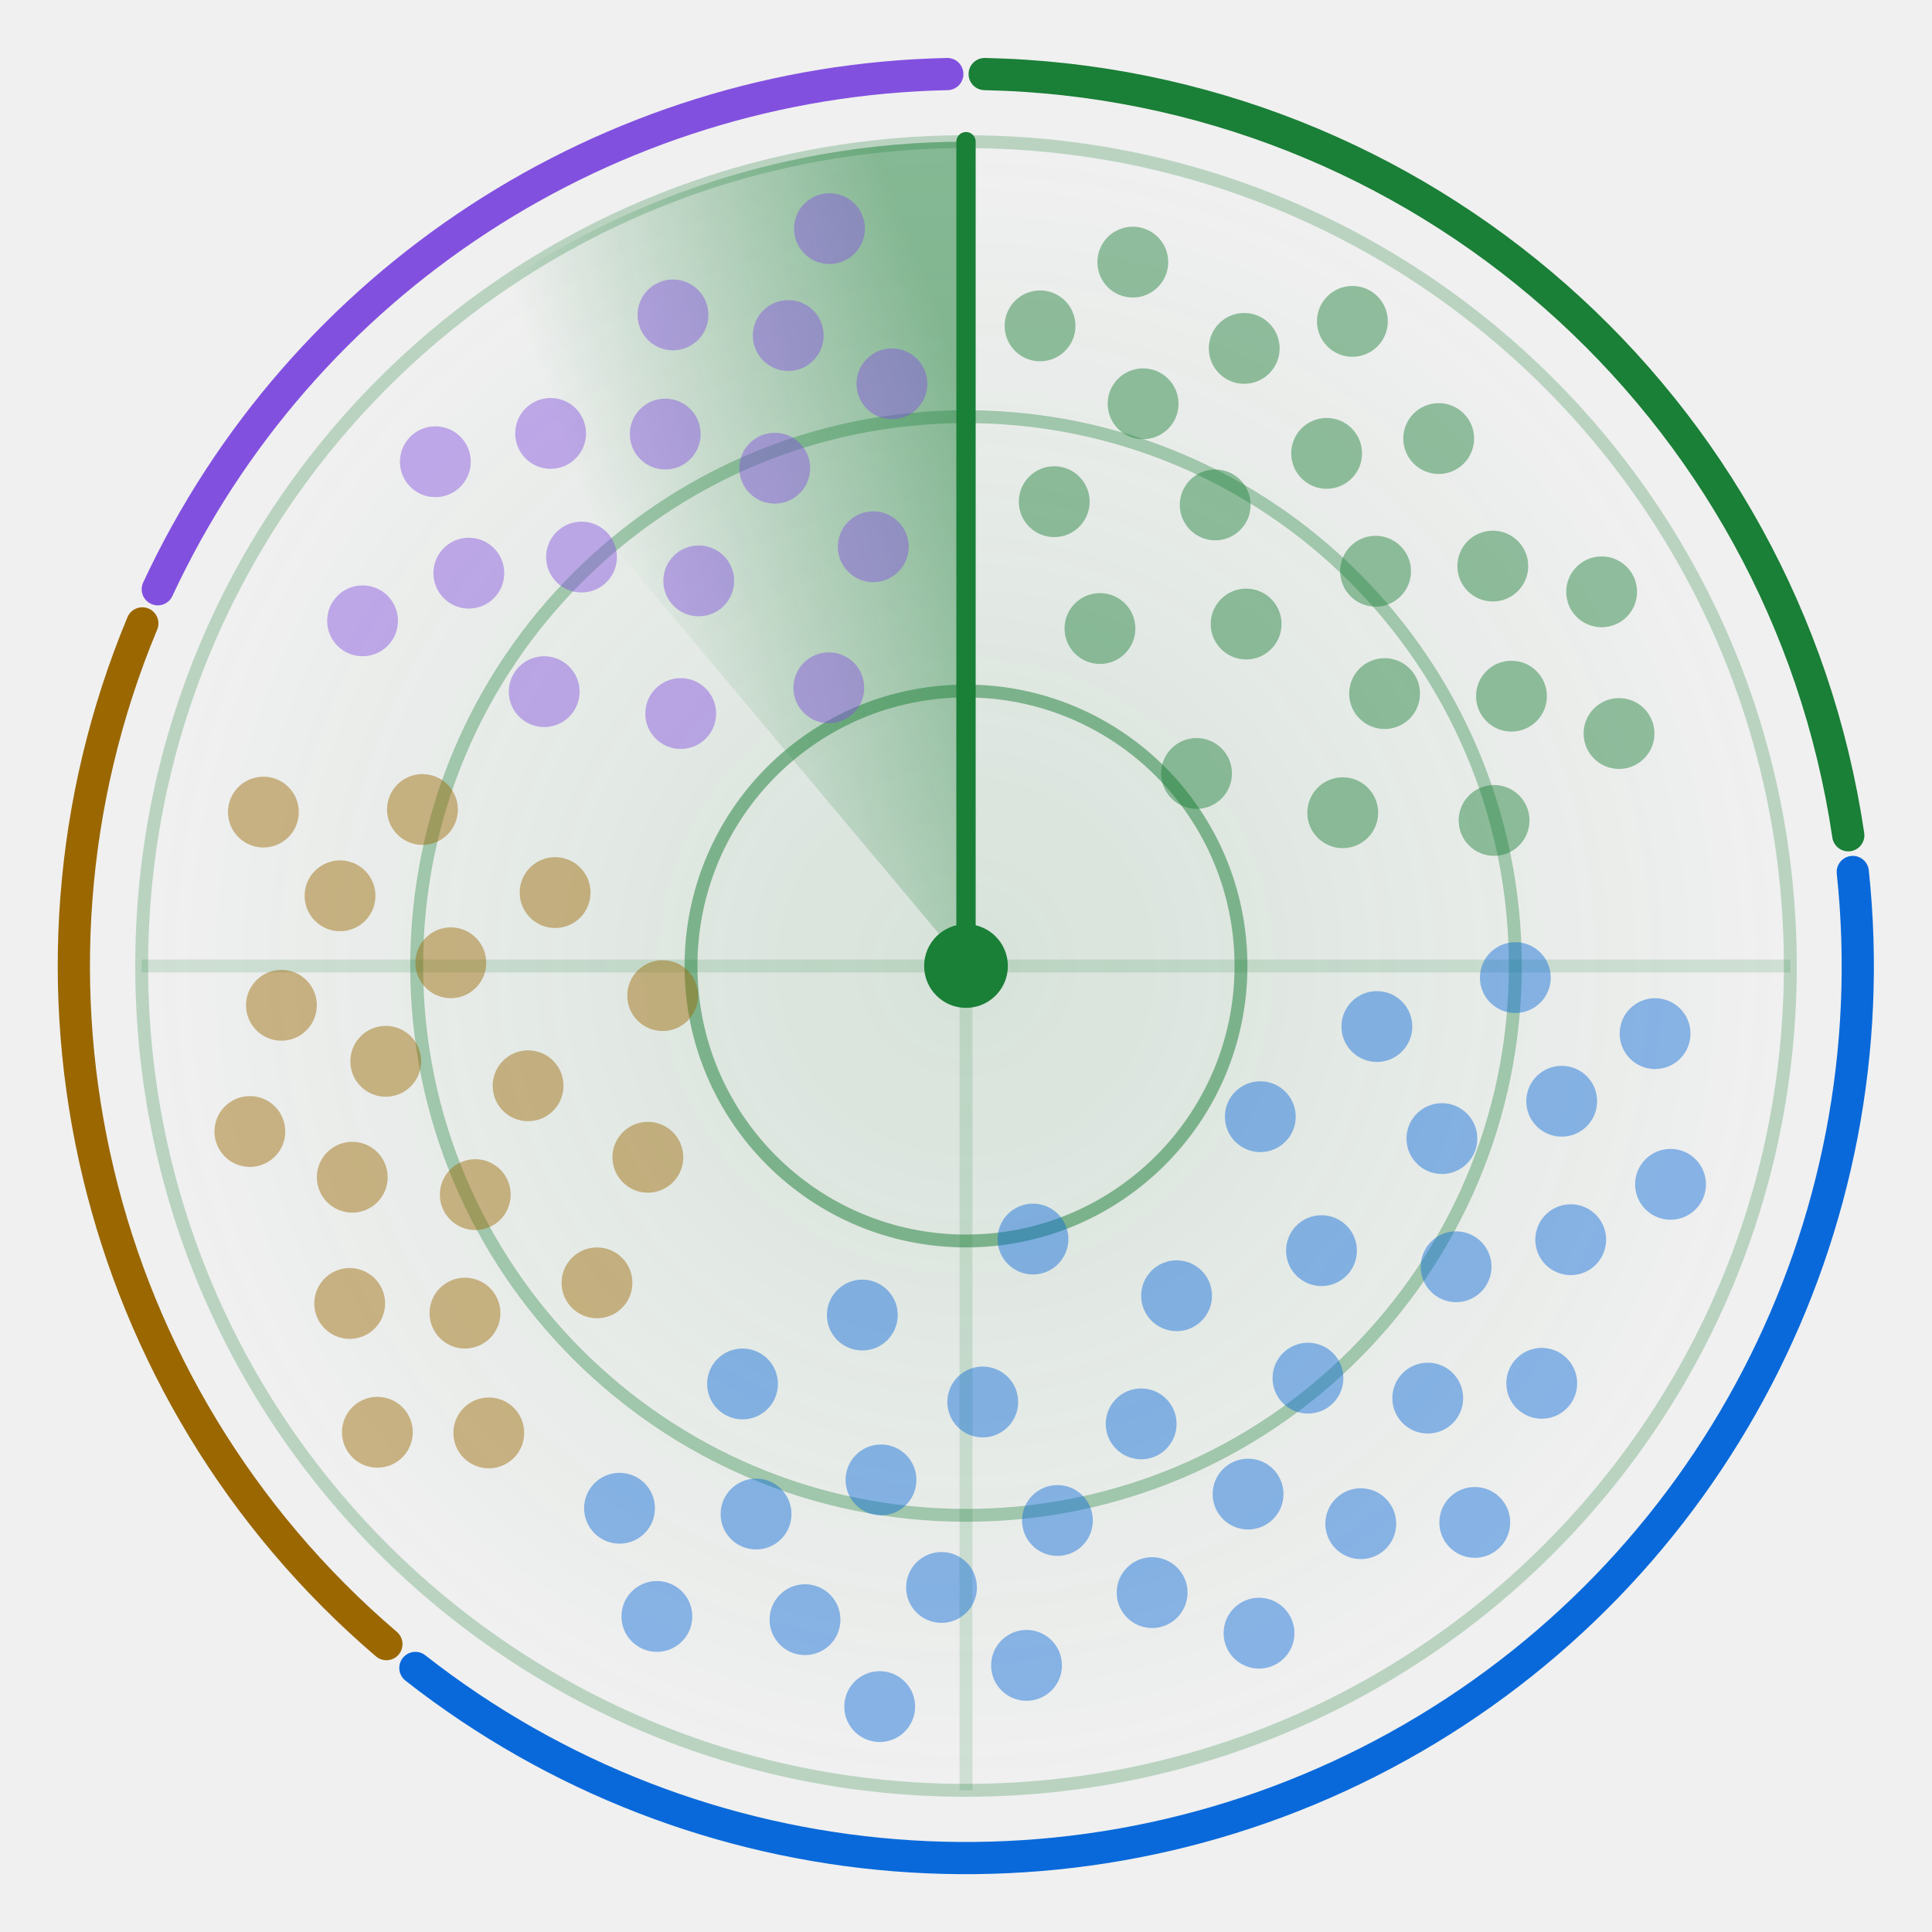
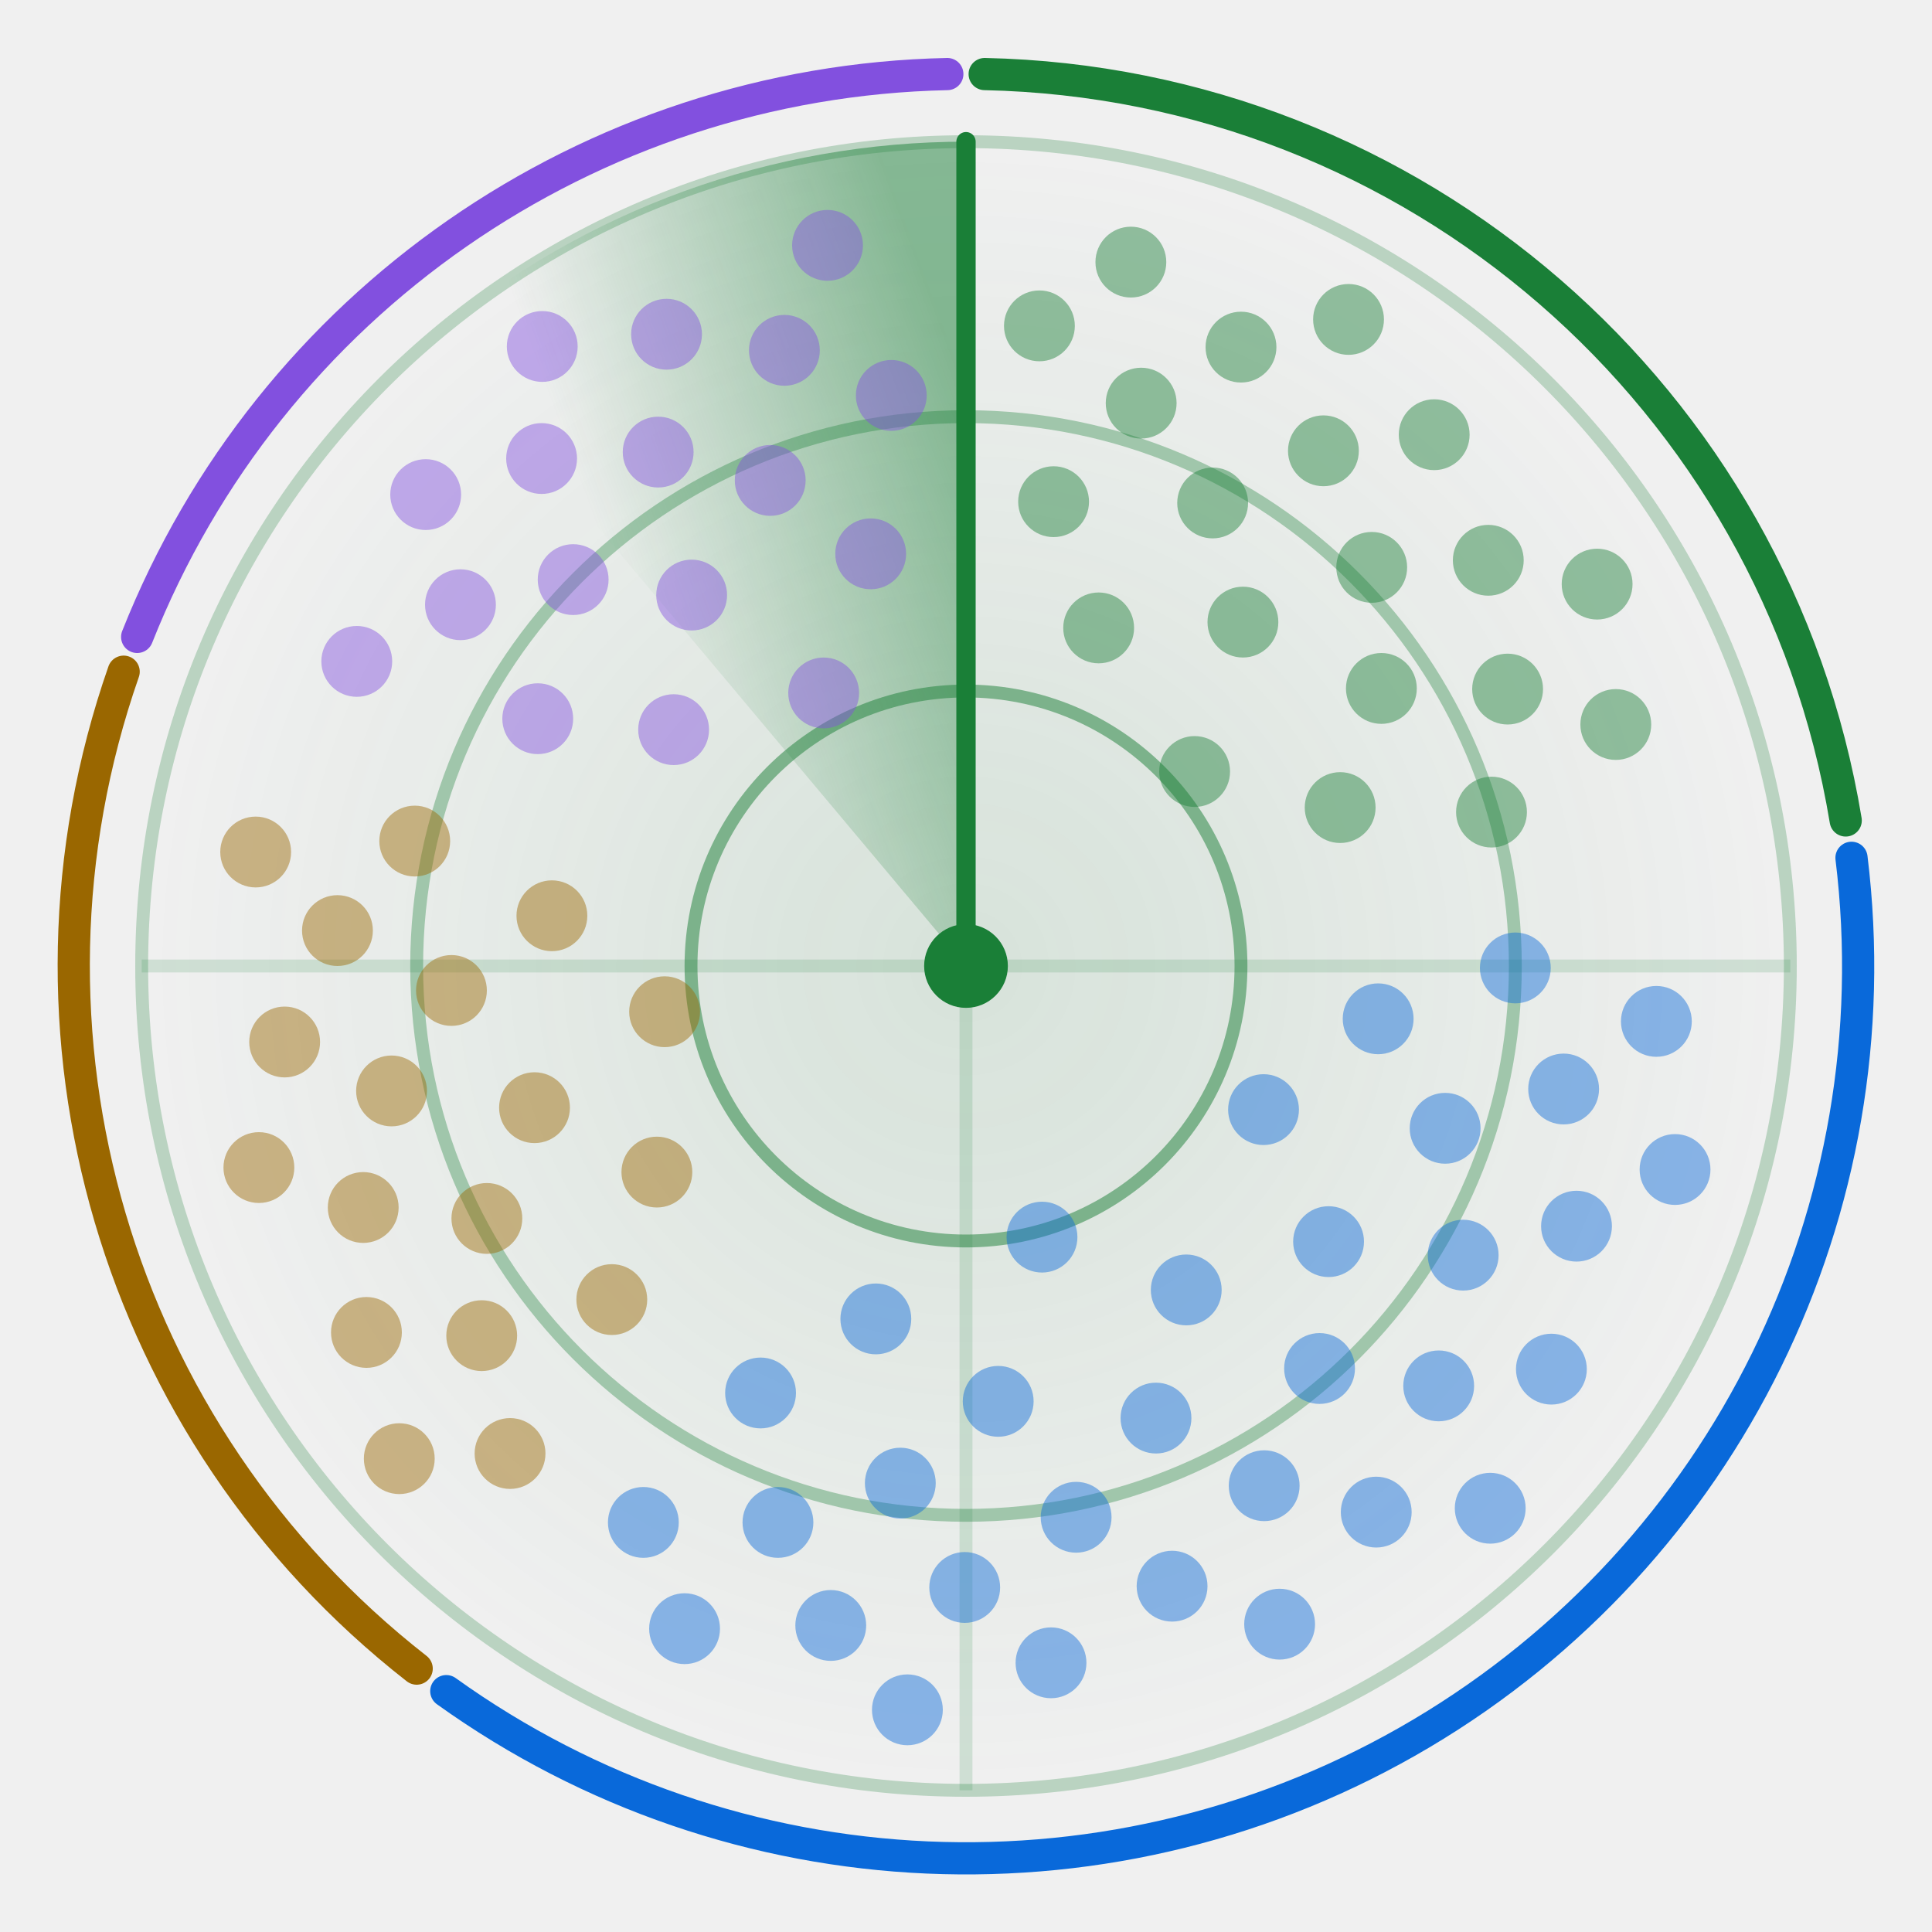
<svg xmlns="http://www.w3.org/2000/svg" width="300" height="300" viewBox="0 0 300 300" role="img" aria-labelledby="title">
  <style>.card{fill:#ffffff;stroke:#d1d9e0}.t{fill:#1f2328}.m{fill:#59636e}.ring{stroke:#1a7f37}.hub{fill:#1a7f37}.beam{stroke:#1a7f37}.s0,.s1,.g0,.g1{stop-color:#1a7f37}.a0{stop-color:#1a7f37}.a1{stop-color:#0969da}.dot.agents,.key.agents{fill:#1a7f37}.rim.agents{stroke:#1a7f37}.dot.apis,.key.apis{fill:#0969da}.rim.apis{stroke:#0969da}.dot.trials,.key.trials{fill:#9a6700}.rim.trials{stroke:#9a6700}.dot.aggregators,.key.aggregators{fill:#8250df}.rim.aggregators{stroke:#8250df}@media (prefers-color-scheme: dark) {.card{fill:#0d1117;stroke:#3d444d}.t{fill:#f0f6fc}.m{fill:#9198a1}.ring{stroke:#3fb950}.hub{fill:#3fb950}.beam{stroke:#3fb950}.s0,.s1,.g0,.g1{stop-color:#3fb950}.a0{stop-color:#3fb950}.a1{stop-color:#4493f8}.dot.agents,.key.agents{fill:#3fb950}.rim.agents{stroke:#3fb950}.dot.apis,.key.apis{fill:#4493f8}.rim.apis{stroke:#4493f8}.dot.trials,.key.trials{fill:#d29922}.rim.trials{stroke:#d29922}.dot.aggregators,.key.aggregators{fill:#ab7df8}.rim.aggregators{stroke:#ab7df8}}.rim{fill:none}.s0{stop-opacity:.5}.s1,.g1{stop-opacity:0}.g0{stop-opacity:.12}.dot{opacity:.45;animation:ping 6s linear infinite}@keyframes ping{0%,4%{opacity:1}55%,100%{opacity:.45}}.turning{animation:turn 6s linear infinite}@keyframes turn{to{transform:rotate(360deg)}}@media (prefers-reduced-motion: reduce) {.dot { animation: none; opacity: 1 } .turning { animation: none }}</style>
  <defs>
    <radialGradient id="glow">
      <stop class="g0" offset="0" />
      <stop class="g1" offset="1" />
    </radialGradient>
  </defs>
  <circle cx="150.0" cy="150.0" r="128.0" fill="url(#glow)" />
  <circle class="ring" cx="150.0" cy="150.0" r="42.7" fill="none" stroke-width="2" stroke-opacity=".5" />
  <circle class="ring" cx="150.0" cy="150.0" r="85.3" fill="none" stroke-width="2" stroke-opacity=".35" />
  <circle class="ring" cx="150.0" cy="150.0" r="128.0" fill="none" stroke-width="2" stroke-opacity=".25" />
  <path class="ring" d="M22.0 150.0H278.0M150.0 22.0V278.0" stroke-width="2" stroke-opacity=".15" />
-   <path class="rim agents" d="M152.9 11.5A138.5 138.5 0 0 1 287.0 129.7" stroke-width="5" stroke-linecap="round" />
-   <path class="rim apis" d="M287.7 135.4A138.5 138.5 0 0 1 64.5 259.0" stroke-width="5" stroke-linecap="round" />
-   <path class="rim trials" d="M60.0 255.3A138.5 138.5 0 0 1 22.1 96.8" stroke-width="5" stroke-linecap="round" />
-   <path class="rim aggregators" d="M24.5 91.5A138.5 138.5 0 0 1 147.1 11.5" stroke-width="5" stroke-linecap="round" />
+   <path class="rim agents" d="M152.9 11.5A138.5 138.5 0 0 1 286.6 127.4" stroke-width="5" stroke-linecap="round" />
+   <path class="rim apis" d="M287.5 133.2A138.5 138.5 0 0 1 69.3 262.6" stroke-width="5" stroke-linecap="round" />
+   <path class="rim trials" d="M64.7 259.1A138.5 138.5 0 0 1 19.2 104.3" stroke-width="5" stroke-linecap="round" />
+   <path class="rim aggregators" d="M21.3 98.9A138.5 138.5 0 0 1 147.1 11.5" stroke-width="5" stroke-linecap="round" />
  <defs>
    <linearGradient id="sweep" gradientUnits="userSpaceOnUse" x1="150.0" y1="60.4" x2="92.4" y2="81.4">
      <stop class="s0" offset="0" />
      <stop class="s1" offset="1" />
    </linearGradient>
  </defs>
  <g class="turning" style="transform-origin:150.0px 150.0px">
    <path fill="url(#sweep)" d="M150.0 150.0L67.7 51.9A128.0 128.0 0 0 1 150.0 22.0Z" />
    <line class="beam" x1="150.0" y1="150.0" x2="150.0" y2="22.0" stroke-width="3" stroke-linecap="round" />
  </g>
-   <circle class="dot agents" cx="185.8" cy="120.1" r="5.5" style="animation-delay:0.84s" />
-   <circle class="dot agents" cx="170.8" cy="97.6" r="5.5" style="animation-delay:0.36s" />
-   <circle class="dot agents" cx="208.5" cy="126.2" r="5.5" style="animation-delay:1.13s" />
-   <circle class="dot agents" cx="193.5" cy="96.9" r="5.5" style="animation-delay:0.65s" />
-   <circle class="dot agents" cx="163.7" cy="77.9" r="5.5" style="animation-delay:0.18s" />
-   <circle class="dot agents" cx="215.0" cy="107.7" r="5.5" style="animation-delay:0.95s" />
-   <circle class="dot agents" cx="188.7" cy="78.4" r="5.5" style="animation-delay:0.47s" />
-   <circle class="dot agents" cx="232.0" cy="127.4" r="5.5" style="animation-delay:1.24s" />
-   <circle class="dot agents" cx="213.6" cy="88.7" r="5.5" style="animation-delay:0.77s" />
-   <circle class="dot agents" cx="177.5" cy="62.7" r="5.5" style="animation-delay:0.29s" />
-   <circle class="dot agents" cx="234.7" cy="108.1" r="5.5" style="animation-delay:1.06s" />
-   <circle class="dot agents" cx="206.0" cy="70.4" r="5.5" style="animation-delay:0.59s" />
-   <circle class="dot agents" cx="161.5" cy="50.6" r="5.5" style="animation-delay:0.11s" />
-   <circle class="dot agents" cx="231.8" cy="87.9" r="5.5" style="animation-delay:0.88s" />
-   <circle class="dot agents" cx="193.2" cy="54.1" r="5.5" style="animation-delay:0.40s" />
-   <circle class="dot agents" cx="251.4" cy="113.9" r="5.5" style="animation-delay:1.17s" />
-   <circle class="dot agents" cx="223.4" cy="68.1" r="5.5" style="animation-delay:0.70s" />
-   <circle class="dot agents" cx="175.9" cy="40.7" r="5.5" style="animation-delay:0.22s" />
-   <circle class="dot agents" cx="248.7" cy="91.9" r="5.5" style="animation-delay:0.99s" />
-   <circle class="dot agents" cx="210.0" cy="49.9" r="5.5" style="animation-delay:0.52s" />
-   <circle class="dot apis" cx="160.4" cy="192.4" r="5.5" style="animation-delay:2.77s" />
-   <circle class="dot apis" cx="195.7" cy="173.4" r="5.5" style="animation-delay:1.95s" />
-   <circle class="dot apis" cx="133.9" cy="204.2" r="5.5" style="animation-delay:3.28s" />
-   <circle class="dot apis" cx="182.7" cy="201.2" r="5.5" style="animation-delay:2.46s" />
-   <circle class="dot apis" cx="213.8" cy="159.4" r="5.5" style="animation-delay:1.64s" />
-   <circle class="dot apis" cx="152.6" cy="217.7" r="5.5" style="animation-delay:2.96s" />
-   <circle class="dot apis" cx="205.2" cy="194.2" r="5.5" style="animation-delay:2.14s" />
-   <circle class="dot apis" cx="115.3" cy="214.9" r="5.5" style="animation-delay:3.47s" />
-   <circle class="dot apis" cx="177.2" cy="221.1" r="5.5" style="animation-delay:2.65s" />
-   <circle class="dot apis" cx="223.9" cy="176.8" r="5.5" style="animation-delay:1.83s" />
-   <circle class="dot apis" cx="136.8" cy="229.8" r="5.5" style="animation-delay:3.16s" />
-   <circle class="dot apis" cx="203.1" cy="214.0" r="5.5" style="animation-delay:2.34s" />
-   <circle class="dot apis" cx="235.3" cy="151.8" r="5.5" style="animation-delay:1.52s" />
-   <circle class="dot apis" cx="164.2" cy="236.1" r="5.5" style="animation-delay:2.84s" />
-   <circle class="dot apis" cx="226.1" cy="196.7" r="5.5" style="animation-delay:2.03s" />
-   <circle class="dot apis" cx="117.4" cy="235.1" r="5.5" style="animation-delay:3.35s" />
-   <circle class="dot apis" cx="193.8" cy="232.0" r="5.5" style="animation-delay:2.53s" />
-   <circle class="dot apis" cx="242.5" cy="171.0" r="5.5" style="animation-delay:1.71s" />
-   <circle class="dot apis" cx="146.2" cy="246.5" r="5.5" style="animation-delay:3.04s" />
-   <circle class="dot apis" cx="221.7" cy="217.1" r="5.5" style="animation-delay:2.22s" />
-   <circle class="dot apis" cx="96.2" cy="234.2" r="5.5" style="animation-delay:3.54s" />
-   <circle class="dot apis" cx="178.9" cy="247.3" r="5.5" style="animation-delay:2.72s" />
-   <circle class="dot apis" cx="243.9" cy="192.5" r="5.5" style="animation-delay:1.91s" />
-   <circle class="dot apis" cx="125.0" cy="251.5" r="5.5" style="animation-delay:3.23s" />
-   <circle class="dot apis" cx="211.3" cy="236.6" r="5.5" style="animation-delay:2.41s" />
-   <circle class="dot apis" cx="257.0" cy="160.5" r="5.5" style="animation-delay:1.59s" />
-   <circle class="dot apis" cx="159.4" cy="258.6" r="5.5" style="animation-delay:2.92s" />
-   <circle class="dot apis" cx="239.4" cy="214.8" r="5.5" style="animation-delay:2.10s" />
-   <circle class="dot apis" cx="102.0" cy="251.0" r="5.5" style="animation-delay:3.42s" />
-   <circle class="dot apis" cx="195.5" cy="253.6" r="5.5" style="animation-delay:2.61s" />
-   <circle class="dot apis" cx="259.4" cy="183.9" r="5.5" style="animation-delay:1.79s" />
-   <circle class="dot apis" cx="136.6" cy="265.0" r="5.5" style="animation-delay:3.11s" />
-   <circle class="dot apis" cx="229.0" cy="236.4" r="5.5" style="animation-delay:2.29s" />
-   <circle class="dot trials" cx="102.9" cy="154.6" r="5.5" style="animation-delay:4.41s" />
-   <circle class="dot trials" cx="100.6" cy="179.7" r="5.5" style="animation-delay:3.98s" />
-   <circle class="dot trials" cx="86.2" cy="138.6" r="5.5" style="animation-delay:4.67s" />
-   <circle class="dot trials" cx="82.0" cy="168.6" r="5.5" style="animation-delay:4.24s" />
-   <circle class="dot trials" cx="92.7" cy="199.2" r="5.5" style="animation-delay:3.82s" />
-   <circle class="dot trials" cx="70.0" cy="149.5" r="5.5" style="animation-delay:4.51s" />
-   <circle class="dot trials" cx="73.8" cy="185.5" r="5.5" style="animation-delay:4.08s" />
-   <circle class="dot trials" cx="65.6" cy="125.7" r="5.5" style="animation-delay:4.77s" />
-   <circle class="dot trials" cx="59.9" cy="164.8" r="5.5" style="animation-delay:4.34s" />
-   <circle class="dot trials" cx="72.2" cy="203.9" r="5.5" style="animation-delay:3.92s" />
-   <circle class="dot trials" cx="52.8" cy="139.1" r="5.5" style="animation-delay:4.61s" />
-   <circle class="dot trials" cx="54.7" cy="182.8" r="5.5" style="animation-delay:4.18s" />
-   <circle class="dot trials" cx="75.9" cy="222.5" r="5.5" style="animation-delay:3.76s" />
-   <circle class="dot trials" cx="43.7" cy="156.1" r="5.5" style="animation-delay:4.44s" />
-   <circle class="dot trials" cx="54.3" cy="202.4" r="5.5" style="animation-delay:4.02s" />
-   <circle class="dot trials" cx="40.9" cy="126.1" r="5.5" style="animation-delay:4.71s" />
-   <circle class="dot trials" cx="38.8" cy="175.7" r="5.5" style="animation-delay:4.28s" />
-   <circle class="dot trials" cx="58.6" cy="222.4" r="5.5" style="animation-delay:3.86s" />
-   <circle class="dot aggregators" cx="128.7" cy="106.8" r="5.5" style="animation-delay:5.56s" />
-   <circle class="dot aggregators" cx="105.7" cy="110.8" r="5.5" style="animation-delay:5.19s" />
-   <circle class="dot aggregators" cx="135.6" cy="84.9" r="5.5" style="animation-delay:5.79s" />
-   <circle class="dot aggregators" cx="108.5" cy="90.2" r="5.5" style="animation-delay:5.42s" />
-   <circle class="dot aggregators" cx="84.5" cy="107.4" r="5.5" style="animation-delay:5.05s" />
-   <circle class="dot aggregators" cx="120.3" cy="72.7" r="5.5" style="animation-delay:5.65s" />
-   <circle class="dot aggregators" cx="90.3" cy="86.5" r="5.5" style="animation-delay:5.28s" />
-   <circle class="dot aggregators" cx="138.5" cy="59.6" r="5.5" style="animation-delay:5.88s" />
-   <circle class="dot aggregators" cx="103.3" cy="67.4" r="5.5" style="animation-delay:5.51s" />
-   <circle class="dot aggregators" cx="72.8" cy="89.0" r="5.5" style="animation-delay:5.14s" />
-   <circle class="dot aggregators" cx="122.4" cy="52.1" r="5.5" style="animation-delay:5.74s" />
-   <circle class="dot aggregators" cx="85.5" cy="67.3" r="5.5" style="animation-delay:5.37s" />
-   <circle class="dot aggregators" cx="56.3" cy="96.4" r="5.5" style="animation-delay:5.00s" />
-   <circle class="dot aggregators" cx="104.5" cy="48.9" r="5.5" style="animation-delay:5.60s" />
-   <circle class="dot aggregators" cx="67.6" cy="71.7" r="5.5" style="animation-delay:5.23s" />
-   <circle class="dot aggregators" cx="128.8" cy="35.5" r="5.5" style="animation-delay:5.83s" />
+   <circle class="dot agents" cx="185.5" cy="119.8" r="5.5" style="animation-delay:0.83s" />
+   <circle class="dot agents" cx="170.6" cy="97.5" r="5.5" style="animation-delay:0.36s" />
+   <circle class="dot agents" cx="208.1" cy="125.4" r="5.5" style="animation-delay:1.12s" />
+   <circle class="dot agents" cx="193.0" cy="96.6" r="5.5" style="animation-delay:0.65s" />
+   <circle class="dot agents" cx="163.6" cy="77.9" r="5.5" style="animation-delay:0.18s" />
+   <circle class="dot agents" cx="214.5" cy="106.9" r="5.5" style="animation-delay:0.94s" />
+   <circle class="dot agents" cx="188.3" cy="78.1" r="5.5" style="animation-delay:0.47s" />
+   <circle class="dot agents" cx="231.6" cy="126.1" r="5.5" style="animation-delay:1.23s" />
+   <circle class="dot agents" cx="213.0" cy="88.1" r="5.5" style="animation-delay:0.76s" />
+   <circle class="dot agents" cx="177.2" cy="62.6" r="5.5" style="animation-delay:0.29s" />
+   <circle class="dot agents" cx="234.1" cy="107.0" r="5.5" style="animation-delay:1.05s" />
+   <circle class="dot agents" cx="205.5" cy="70.0" r="5.5" style="animation-delay:0.58s" />
+   <circle class="dot agents" cx="161.4" cy="50.6" r="5.5" style="animation-delay:0.11s" />
+   <circle class="dot agents" cx="231.1" cy="87.0" r="5.5" style="animation-delay:0.87s" />
+   <circle class="dot agents" cx="192.7" cy="53.9" r="5.5" style="animation-delay:0.40s" />
+   <circle class="dot agents" cx="250.9" cy="112.5" r="5.5" style="animation-delay:1.16s" />
+   <circle class="dot agents" cx="222.7" cy="67.5" r="5.5" style="animation-delay:0.69s" />
+   <circle class="dot agents" cx="175.6" cy="40.7" r="5.5" style="animation-delay:0.22s" />
+   <circle class="dot agents" cx="248.0" cy="90.7" r="5.5" style="animation-delay:0.98s" />
+   <circle class="dot agents" cx="209.4" cy="49.6" r="5.5" style="animation-delay:0.51s" />
+   <circle class="dot apis" cx="161.8" cy="192.1" r="5.5" style="animation-delay:2.74s" />
+   <circle class="dot apis" cx="196.2" cy="172.3" r="5.5" style="animation-delay:1.93s" />
+   <circle class="dot apis" cx="136.0" cy="204.8" r="5.5" style="animation-delay:3.24s" />
+   <circle class="dot apis" cx="184.2" cy="200.3" r="5.5" style="animation-delay:2.43s" />
+   <circle class="dot apis" cx="214.0" cy="158.2" r="5.5" style="animation-delay:1.62s" />
+   <circle class="dot apis" cx="155.0" cy="217.6" r="5.5" style="animation-delay:2.93s" />
+   <circle class="dot apis" cx="206.3" cy="192.8" r="5.5" style="animation-delay:2.12s" />
+   <circle class="dot apis" cx="118.1" cy="216.3" r="5.5" style="animation-delay:3.43s" />
+   <circle class="dot apis" cx="179.5" cy="220.2" r="5.5" style="animation-delay:2.62s" />
+   <circle class="dot apis" cx="224.4" cy="175.2" r="5.5" style="animation-delay:1.81s" />
+   <circle class="dot apis" cx="139.8" cy="230.3" r="5.5" style="animation-delay:3.12s" />
+   <circle class="dot apis" cx="204.9" cy="212.5" r="5.5" style="animation-delay:2.31s" />
+   <circle class="dot apis" cx="235.3" cy="150.3" r="5.5" style="animation-delay:1.50s" />
+   <circle class="dot apis" cx="167.1" cy="235.6" r="5.5" style="animation-delay:2.81s" />
+   <circle class="dot apis" cx="227.2" cy="194.9" r="5.5" style="animation-delay:2.00s" />
+   <circle class="dot apis" cx="120.8" cy="236.4" r="5.5" style="animation-delay:3.31s" />
+   <circle class="dot apis" cx="196.3" cy="230.7" r="5.5" style="animation-delay:2.50s" />
+   <circle class="dot apis" cx="242.8" cy="169.1" r="5.5" style="animation-delay:1.69s" />
+   <circle class="dot apis" cx="149.8" cy="246.5" r="5.5" style="animation-delay:3.00s" />
+   <circle class="dot apis" cx="223.4" cy="215.2" r="5.5" style="animation-delay:2.19s" />
+   <circle class="dot apis" cx="99.9" cy="236.4" r="5.5" style="animation-delay:3.50s" />
+   <circle class="dot apis" cx="182.0" cy="246.3" r="5.5" style="animation-delay:2.69s" />
+   <circle class="dot apis" cx="244.8" cy="190.4" r="5.5" style="animation-delay:1.88s" />
+   <circle class="dot apis" cx="129.0" cy="252.4" r="5.5" style="animation-delay:3.19s" />
+   <circle class="dot apis" cx="213.7" cy="234.8" r="5.5" style="animation-delay:2.38s" />
+   <circle class="dot apis" cx="257.2" cy="158.6" r="5.5" style="animation-delay:1.58s" />
+   <circle class="dot apis" cx="163.2" cy="258.2" r="5.5" style="animation-delay:2.88s" />
+   <circle class="dot apis" cx="240.9" cy="212.6" r="5.5" style="animation-delay:2.08s" />
+   <circle class="dot apis" cx="106.3" cy="252.9" r="5.5" style="animation-delay:3.38s" />
+   <circle class="dot apis" cx="198.7" cy="252.2" r="5.5" style="animation-delay:2.58s" />
+   <circle class="dot apis" cx="260.1" cy="181.6" r="5.5" style="animation-delay:1.77s" />
+   <circle class="dot apis" cx="140.9" cy="265.5" r="5.5" style="animation-delay:3.08s" />
+   <circle class="dot apis" cx="231.4" cy="234.2" r="5.5" style="animation-delay:2.27s" />
+   <circle class="dot trials" cx="103.2" cy="157.1" r="5.5" style="animation-delay:4.36s" />
+   <circle class="dot trials" cx="102.0" cy="182.0" r="5.5" style="animation-delay:3.94s" />
+   <circle class="dot trials" cx="85.7" cy="142.2" r="5.5" style="animation-delay:4.61s" />
+   <circle class="dot trials" cx="83.0" cy="172.0" r="5.5" style="animation-delay:4.20s" />
+   <circle class="dot trials" cx="95.0" cy="201.8" r="5.5" style="animation-delay:3.78s" />
+   <circle class="dot trials" cx="70.1" cy="153.8" r="5.5" style="animation-delay:4.46s" />
+   <circle class="dot trials" cx="75.6" cy="189.2" r="5.5" style="animation-delay:4.04s" />
+   <circle class="dot trials" cx="64.4" cy="130.6" r="5.5" style="animation-delay:4.71s" />
+   <circle class="dot trials" cx="60.8" cy="169.4" r="5.5" style="animation-delay:4.30s" />
+   <circle class="dot trials" cx="74.8" cy="207.4" r="5.5" style="animation-delay:3.88s" />
+   <circle class="dot trials" cx="52.4" cy="144.5" r="5.5" style="animation-delay:4.55s" />
+   <circle class="dot trials" cx="56.4" cy="187.5" r="5.5" style="animation-delay:4.14s" />
+   <circle class="dot trials" cx="79.2" cy="225.7" r="5.5" style="animation-delay:3.72s" />
+   <circle class="dot trials" cx="44.2" cy="161.8" r="5.5" style="animation-delay:4.39s" />
+   <circle class="dot trials" cx="56.9" cy="206.9" r="5.5" style="animation-delay:3.98s" />
+   <circle class="dot trials" cx="39.7" cy="132.3" r="5.5" style="animation-delay:4.65s" />
+   <circle class="dot trials" cx="40.2" cy="181.3" r="5.5" style="animation-delay:4.23s" />
+   <circle class="dot trials" cx="62.0" cy="226.5" r="5.5" style="animation-delay:3.82s" />
+   <circle class="dot aggregators" cx="127.9" cy="107.6" r="5.5" style="animation-delay:5.54s" />
+   <circle class="dot aggregators" cx="104.6" cy="113.3" r="5.5" style="animation-delay:5.15s" />
+   <circle class="dot aggregators" cx="135.2" cy="86.0" r="5.5" style="animation-delay:5.78s" />
+   <circle class="dot aggregators" cx="107.4" cy="92.4" r="5.5" style="animation-delay:5.39s" />
+   <circle class="dot aggregators" cx="83.5" cy="111.6" r="5.5" style="animation-delay:5.00s" />
+   <circle class="dot aggregators" cx="119.6" cy="74.6" r="5.5" style="animation-delay:5.63s" />
+   <circle class="dot aggregators" cx="89.0" cy="90.0" r="5.5" style="animation-delay:5.24s" />
+   <circle class="dot aggregators" cx="138.4" cy="61.4" r="5.5" style="animation-delay:5.88s" />
+   <circle class="dot aggregators" cx="102.2" cy="70.2" r="5.5" style="animation-delay:5.48s" />
+   <circle class="dot aggregators" cx="71.5" cy="93.9" r="5.5" style="animation-delay:5.09s" />
+   <circle class="dot aggregators" cx="121.8" cy="54.4" r="5.5" style="animation-delay:5.73s" />
+   <circle class="dot aggregators" cx="84.1" cy="71.2" r="5.5" style="animation-delay:5.33s" />
+   <circle class="dot aggregators" cx="55.4" cy="102.7" r="5.5" style="animation-delay:4.94s" />
+   <circle class="dot aggregators" cx="103.5" cy="51.9" r="5.5" style="animation-delay:5.58s" />
+   <circle class="dot aggregators" cx="66.1" cy="76.8" r="5.5" style="animation-delay:5.19s" />
+   <circle class="dot aggregators" cx="128.5" cy="38.1" r="5.5" style="animation-delay:5.82s" />
+   <circle class="dot aggregators" cx="84.2" cy="53.8" r="5.5" style="animation-delay:5.43s" />
  <circle class="hub" cx="150.0" cy="150.0" r="6.5" />
</svg>
